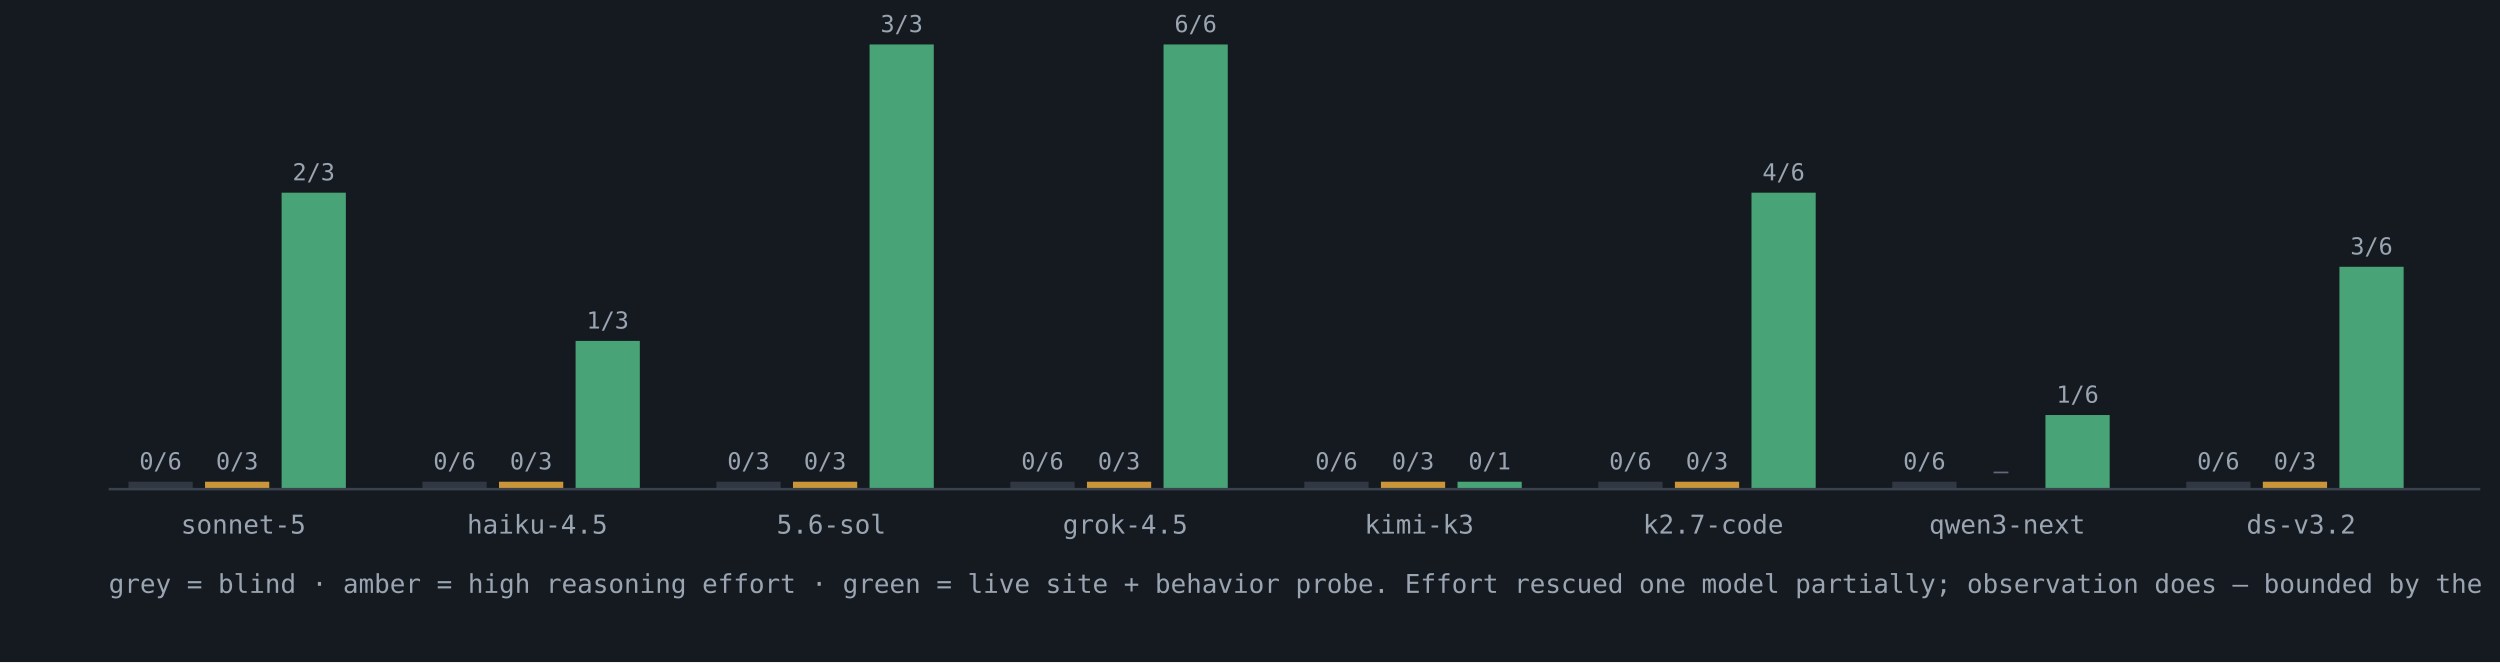
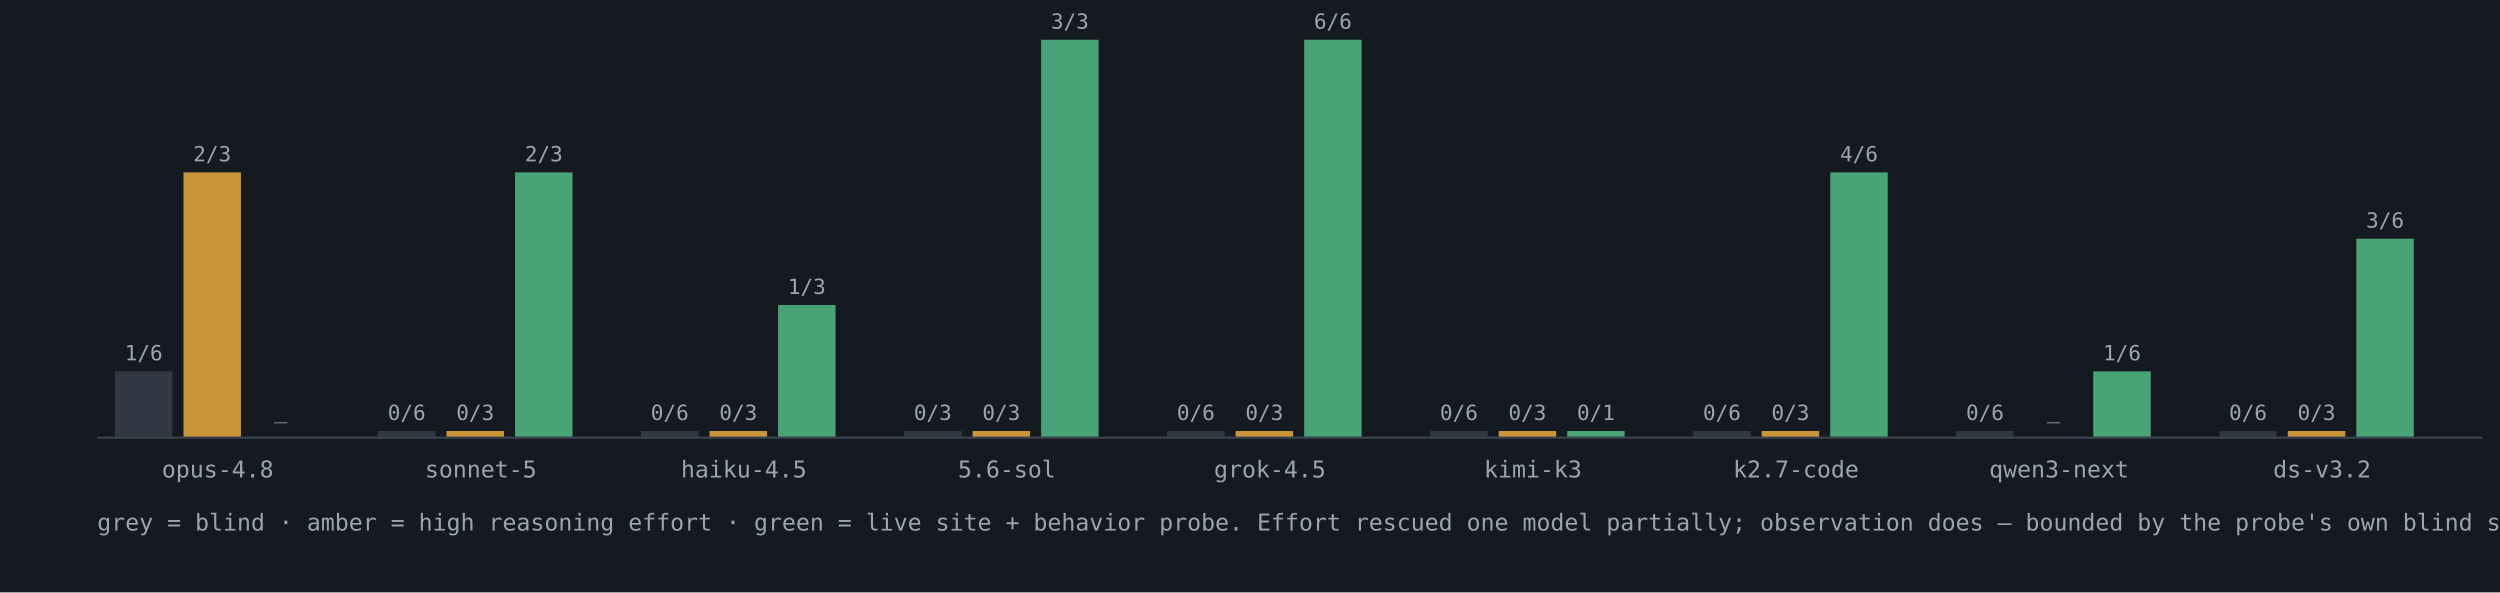
- <svg xmlns="http://www.w3.org/2000/svg" width="1012" height="268" viewBox="0 0 1012 268" font-family="ui-monospace,'SF Mono','Cascadia Code',Menlo,Consolas,monospace">
-   <rect width="1012" height="268" fill="#151A21" />
-   <rect x="52" y="195" width="26" height="3" fill="#333B45" opacity="0.92" />
-   <text x="65.0" y="190" font-size="9.5" fill="#9AA5B1" text-anchor="middle" font-weight="normal">0/6</text>
-   <rect x="83" y="195" width="26" height="3" fill="#D9A13B" opacity="0.92" />
-   <text x="96.0" y="190" font-size="9.5" fill="#9AA5B1" text-anchor="middle" font-weight="normal">0/3</text>
-   <rect x="114" y="78.0" width="26" height="120.0" fill="#4CAF7D" opacity="0.92" />
-   <text x="127.0" y="73.0" font-size="9.5" fill="#9AA5B1" text-anchor="middle" font-weight="normal">2/3</text>
-   <text x="98.5" y="216" font-size="10.5" fill="#9AA5B1" text-anchor="middle" font-weight="normal">sonnet-5</text>
+ <svg xmlns="http://www.w3.org/2000/svg" width="1131" height="268" viewBox="0 0 1131 268" font-family="ui-monospace,'SF Mono','Cascadia Code',Menlo,Consolas,monospace">
+   <rect width="1131" height="268" fill="#151A21" />
+   <rect x="52" y="168.0" width="26" height="30.0" fill="#333B45" opacity="0.92" />
+   <text x="65.0" y="163.0" font-size="9.5" fill="#9AA5B1" text-anchor="middle" font-weight="normal">1/6</text>
+   <rect x="83" y="78.0" width="26" height="120.0" fill="#D9A13B" opacity="0.92" />
+   <text x="96.0" y="73.0" font-size="9.5" fill="#9AA5B1" text-anchor="middle" font-weight="normal">2/3</text>
+   <text x="127.0" y="194" font-size="10" fill="#5F6B78" text-anchor="middle" font-weight="normal">–</text>
+   <text x="98.5" y="216" font-size="10.5" fill="#9AA5B1" text-anchor="middle" font-weight="normal">opus-4.8</text>
  <rect x="171" y="195" width="26" height="3" fill="#333B45" opacity="0.92" />
  <text x="184.0" y="190" font-size="9.5" fill="#9AA5B1" text-anchor="middle" font-weight="normal">0/6</text>
  <rect x="202" y="195" width="26" height="3" fill="#D9A13B" opacity="0.92" />
  <text x="215.0" y="190" font-size="9.5" fill="#9AA5B1" text-anchor="middle" font-weight="normal">0/3</text>
-   <rect x="233" y="138.0" width="26" height="60.0" fill="#4CAF7D" opacity="0.92" />
-   <text x="246.0" y="133.0" font-size="9.5" fill="#9AA5B1" text-anchor="middle" font-weight="normal">1/3</text>
-   <text x="217.5" y="216" font-size="10.5" fill="#9AA5B1" text-anchor="middle" font-weight="normal">haiku-4.5</text>
+   <rect x="233" y="78.0" width="26" height="120.0" fill="#4CAF7D" opacity="0.92" />
+   <text x="246.0" y="73.0" font-size="9.5" fill="#9AA5B1" text-anchor="middle" font-weight="normal">2/3</text>
+   <text x="217.5" y="216" font-size="10.5" fill="#9AA5B1" text-anchor="middle" font-weight="normal">sonnet-5</text>
  <rect x="290" y="195" width="26" height="3" fill="#333B45" opacity="0.92" />
-   <text x="303.0" y="190" font-size="9.5" fill="#9AA5B1" text-anchor="middle" font-weight="normal">0/3</text>
+   <text x="303.0" y="190" font-size="9.5" fill="#9AA5B1" text-anchor="middle" font-weight="normal">0/6</text>
  <rect x="321" y="195" width="26" height="3" fill="#D9A13B" opacity="0.92" />
  <text x="334.0" y="190" font-size="9.5" fill="#9AA5B1" text-anchor="middle" font-weight="normal">0/3</text>
-   <rect x="352" y="18.0" width="26" height="180.0" fill="#4CAF7D" opacity="0.92" />
-   <text x="365.0" y="13.0" font-size="9.5" fill="#9AA5B1" text-anchor="middle" font-weight="normal">3/3</text>
-   <text x="336.5" y="216" font-size="10.5" fill="#9AA5B1" text-anchor="middle" font-weight="normal">5.6-sol</text>
+   <rect x="352" y="138.0" width="26" height="60.0" fill="#4CAF7D" opacity="0.92" />
+   <text x="365.0" y="133.0" font-size="9.5" fill="#9AA5B1" text-anchor="middle" font-weight="normal">1/3</text>
+   <text x="336.5" y="216" font-size="10.5" fill="#9AA5B1" text-anchor="middle" font-weight="normal">haiku-4.5</text>
  <rect x="409" y="195" width="26" height="3" fill="#333B45" opacity="0.92" />
-   <text x="422.0" y="190" font-size="9.5" fill="#9AA5B1" text-anchor="middle" font-weight="normal">0/6</text>
+   <text x="422.0" y="190" font-size="9.5" fill="#9AA5B1" text-anchor="middle" font-weight="normal">0/3</text>
  <rect x="440" y="195" width="26" height="3" fill="#D9A13B" opacity="0.92" />
  <text x="453.0" y="190" font-size="9.5" fill="#9AA5B1" text-anchor="middle" font-weight="normal">0/3</text>
  <rect x="471" y="18.0" width="26" height="180.0" fill="#4CAF7D" opacity="0.92" />
-   <text x="484.0" y="13.0" font-size="9.5" fill="#9AA5B1" text-anchor="middle" font-weight="normal">6/6</text>
-   <text x="455.5" y="216" font-size="10.5" fill="#9AA5B1" text-anchor="middle" font-weight="normal">grok-4.5</text>
+   <text x="484.0" y="13.0" font-size="9.5" fill="#9AA5B1" text-anchor="middle" font-weight="normal">3/3</text>
+   <text x="455.5" y="216" font-size="10.5" fill="#9AA5B1" text-anchor="middle" font-weight="normal">5.6-sol</text>
  <rect x="528" y="195" width="26" height="3" fill="#333B45" opacity="0.92" />
  <text x="541.0" y="190" font-size="9.5" fill="#9AA5B1" text-anchor="middle" font-weight="normal">0/6</text>
  <rect x="559" y="195" width="26" height="3" fill="#D9A13B" opacity="0.92" />
  <text x="572.0" y="190" font-size="9.5" fill="#9AA5B1" text-anchor="middle" font-weight="normal">0/3</text>
-   <rect x="590" y="195" width="26" height="3" fill="#4CAF7D" opacity="0.92" />
-   <text x="603.0" y="190" font-size="9.5" fill="#9AA5B1" text-anchor="middle" font-weight="normal">0/1</text>
-   <text x="574.5" y="216" font-size="10.5" fill="#9AA5B1" text-anchor="middle" font-weight="normal">kimi-k3</text>
+   <rect x="590" y="18.0" width="26" height="180.0" fill="#4CAF7D" opacity="0.92" />
+   <text x="603.0" y="13.0" font-size="9.5" fill="#9AA5B1" text-anchor="middle" font-weight="normal">6/6</text>
+   <text x="574.5" y="216" font-size="10.5" fill="#9AA5B1" text-anchor="middle" font-weight="normal">grok-4.5</text>
  <rect x="647" y="195" width="26" height="3" fill="#333B45" opacity="0.92" />
  <text x="660.0" y="190" font-size="9.5" fill="#9AA5B1" text-anchor="middle" font-weight="normal">0/6</text>
  <rect x="678" y="195" width="26" height="3" fill="#D9A13B" opacity="0.92" />
  <text x="691.0" y="190" font-size="9.5" fill="#9AA5B1" text-anchor="middle" font-weight="normal">0/3</text>
-   <rect x="709" y="78.0" width="26" height="120.0" fill="#4CAF7D" opacity="0.92" />
-   <text x="722.0" y="73.0" font-size="9.5" fill="#9AA5B1" text-anchor="middle" font-weight="normal">4/6</text>
-   <text x="693.5" y="216" font-size="10.5" fill="#9AA5B1" text-anchor="middle" font-weight="normal">k2.7-code</text>
+   <rect x="709" y="195" width="26" height="3" fill="#4CAF7D" opacity="0.92" />
+   <text x="722.0" y="190" font-size="9.5" fill="#9AA5B1" text-anchor="middle" font-weight="normal">0/1</text>
+   <text x="693.5" y="216" font-size="10.5" fill="#9AA5B1" text-anchor="middle" font-weight="normal">kimi-k3</text>
  <rect x="766" y="195" width="26" height="3" fill="#333B45" opacity="0.92" />
  <text x="779.0" y="190" font-size="9.5" fill="#9AA5B1" text-anchor="middle" font-weight="normal">0/6</text>
-   <text x="810.0" y="194" font-size="10" fill="#5F6B78" text-anchor="middle" font-weight="normal">–</text>
-   <rect x="828" y="168.0" width="26" height="30.0" fill="#4CAF7D" opacity="0.92" />
-   <text x="841.0" y="163.0" font-size="9.5" fill="#9AA5B1" text-anchor="middle" font-weight="normal">1/6</text>
-   <text x="812.5" y="216" font-size="10.5" fill="#9AA5B1" text-anchor="middle" font-weight="normal">qwen3-next</text>
+   <rect x="797" y="195" width="26" height="3" fill="#D9A13B" opacity="0.92" />
+   <text x="810.0" y="190" font-size="9.5" fill="#9AA5B1" text-anchor="middle" font-weight="normal">0/3</text>
+   <rect x="828" y="78.0" width="26" height="120.0" fill="#4CAF7D" opacity="0.92" />
+   <text x="841.0" y="73.0" font-size="9.5" fill="#9AA5B1" text-anchor="middle" font-weight="normal">4/6</text>
+   <text x="812.5" y="216" font-size="10.5" fill="#9AA5B1" text-anchor="middle" font-weight="normal">k2.7-code</text>
  <rect x="885" y="195" width="26" height="3" fill="#333B45" opacity="0.92" />
  <text x="898.0" y="190" font-size="9.5" fill="#9AA5B1" text-anchor="middle" font-weight="normal">0/6</text>
-   <rect x="916" y="195" width="26" height="3" fill="#D9A13B" opacity="0.92" />
-   <text x="929.0" y="190" font-size="9.5" fill="#9AA5B1" text-anchor="middle" font-weight="normal">0/3</text>
-   <rect x="947" y="108.0" width="26" height="90.0" fill="#4CAF7D" opacity="0.92" />
-   <text x="960.0" y="103.0" font-size="9.5" fill="#9AA5B1" text-anchor="middle" font-weight="normal">3/6</text>
-   <text x="931.5" y="216" font-size="10.5" fill="#9AA5B1" text-anchor="middle" font-weight="normal">ds-v3.2</text>
-   <line x1="44" y1="198" x2="1004" y2="198" stroke="#39424D" />
+   <text x="929.0" y="194" font-size="10" fill="#5F6B78" text-anchor="middle" font-weight="normal">–</text>
+   <rect x="947" y="168.0" width="26" height="30.0" fill="#4CAF7D" opacity="0.92" />
+   <text x="960.0" y="163.0" font-size="9.5" fill="#9AA5B1" text-anchor="middle" font-weight="normal">1/6</text>
+   <text x="931.5" y="216" font-size="10.5" fill="#9AA5B1" text-anchor="middle" font-weight="normal">qwen3-next</text>
+   <rect x="1004" y="195" width="26" height="3" fill="#333B45" opacity="0.92" />
+   <text x="1017.0" y="190" font-size="9.5" fill="#9AA5B1" text-anchor="middle" font-weight="normal">0/6</text>
+   <rect x="1035" y="195" width="26" height="3" fill="#D9A13B" opacity="0.92" />
+   <text x="1048.0" y="190" font-size="9.5" fill="#9AA5B1" text-anchor="middle" font-weight="normal">0/3</text>
+   <rect x="1066" y="108.0" width="26" height="90.0" fill="#4CAF7D" opacity="0.92" />
+   <text x="1079.0" y="103.0" font-size="9.5" fill="#9AA5B1" text-anchor="middle" font-weight="normal">3/6</text>
+   <text x="1050.5" y="216" font-size="10.5" fill="#9AA5B1" text-anchor="middle" font-weight="normal">ds-v3.2</text>
+   <line x1="44" y1="198" x2="1123" y2="198" stroke="#39424D" />
  <text x="44" y="240" font-size="10.5" fill="#9AA5B1" text-anchor="start" font-weight="normal">grey = blind · amber = high reasoning effort · green = live site + behavior probe. Effort rescued one model partially; observation does — bounded by the probe's own blind spot (author-catch #9).</text>
</svg>
